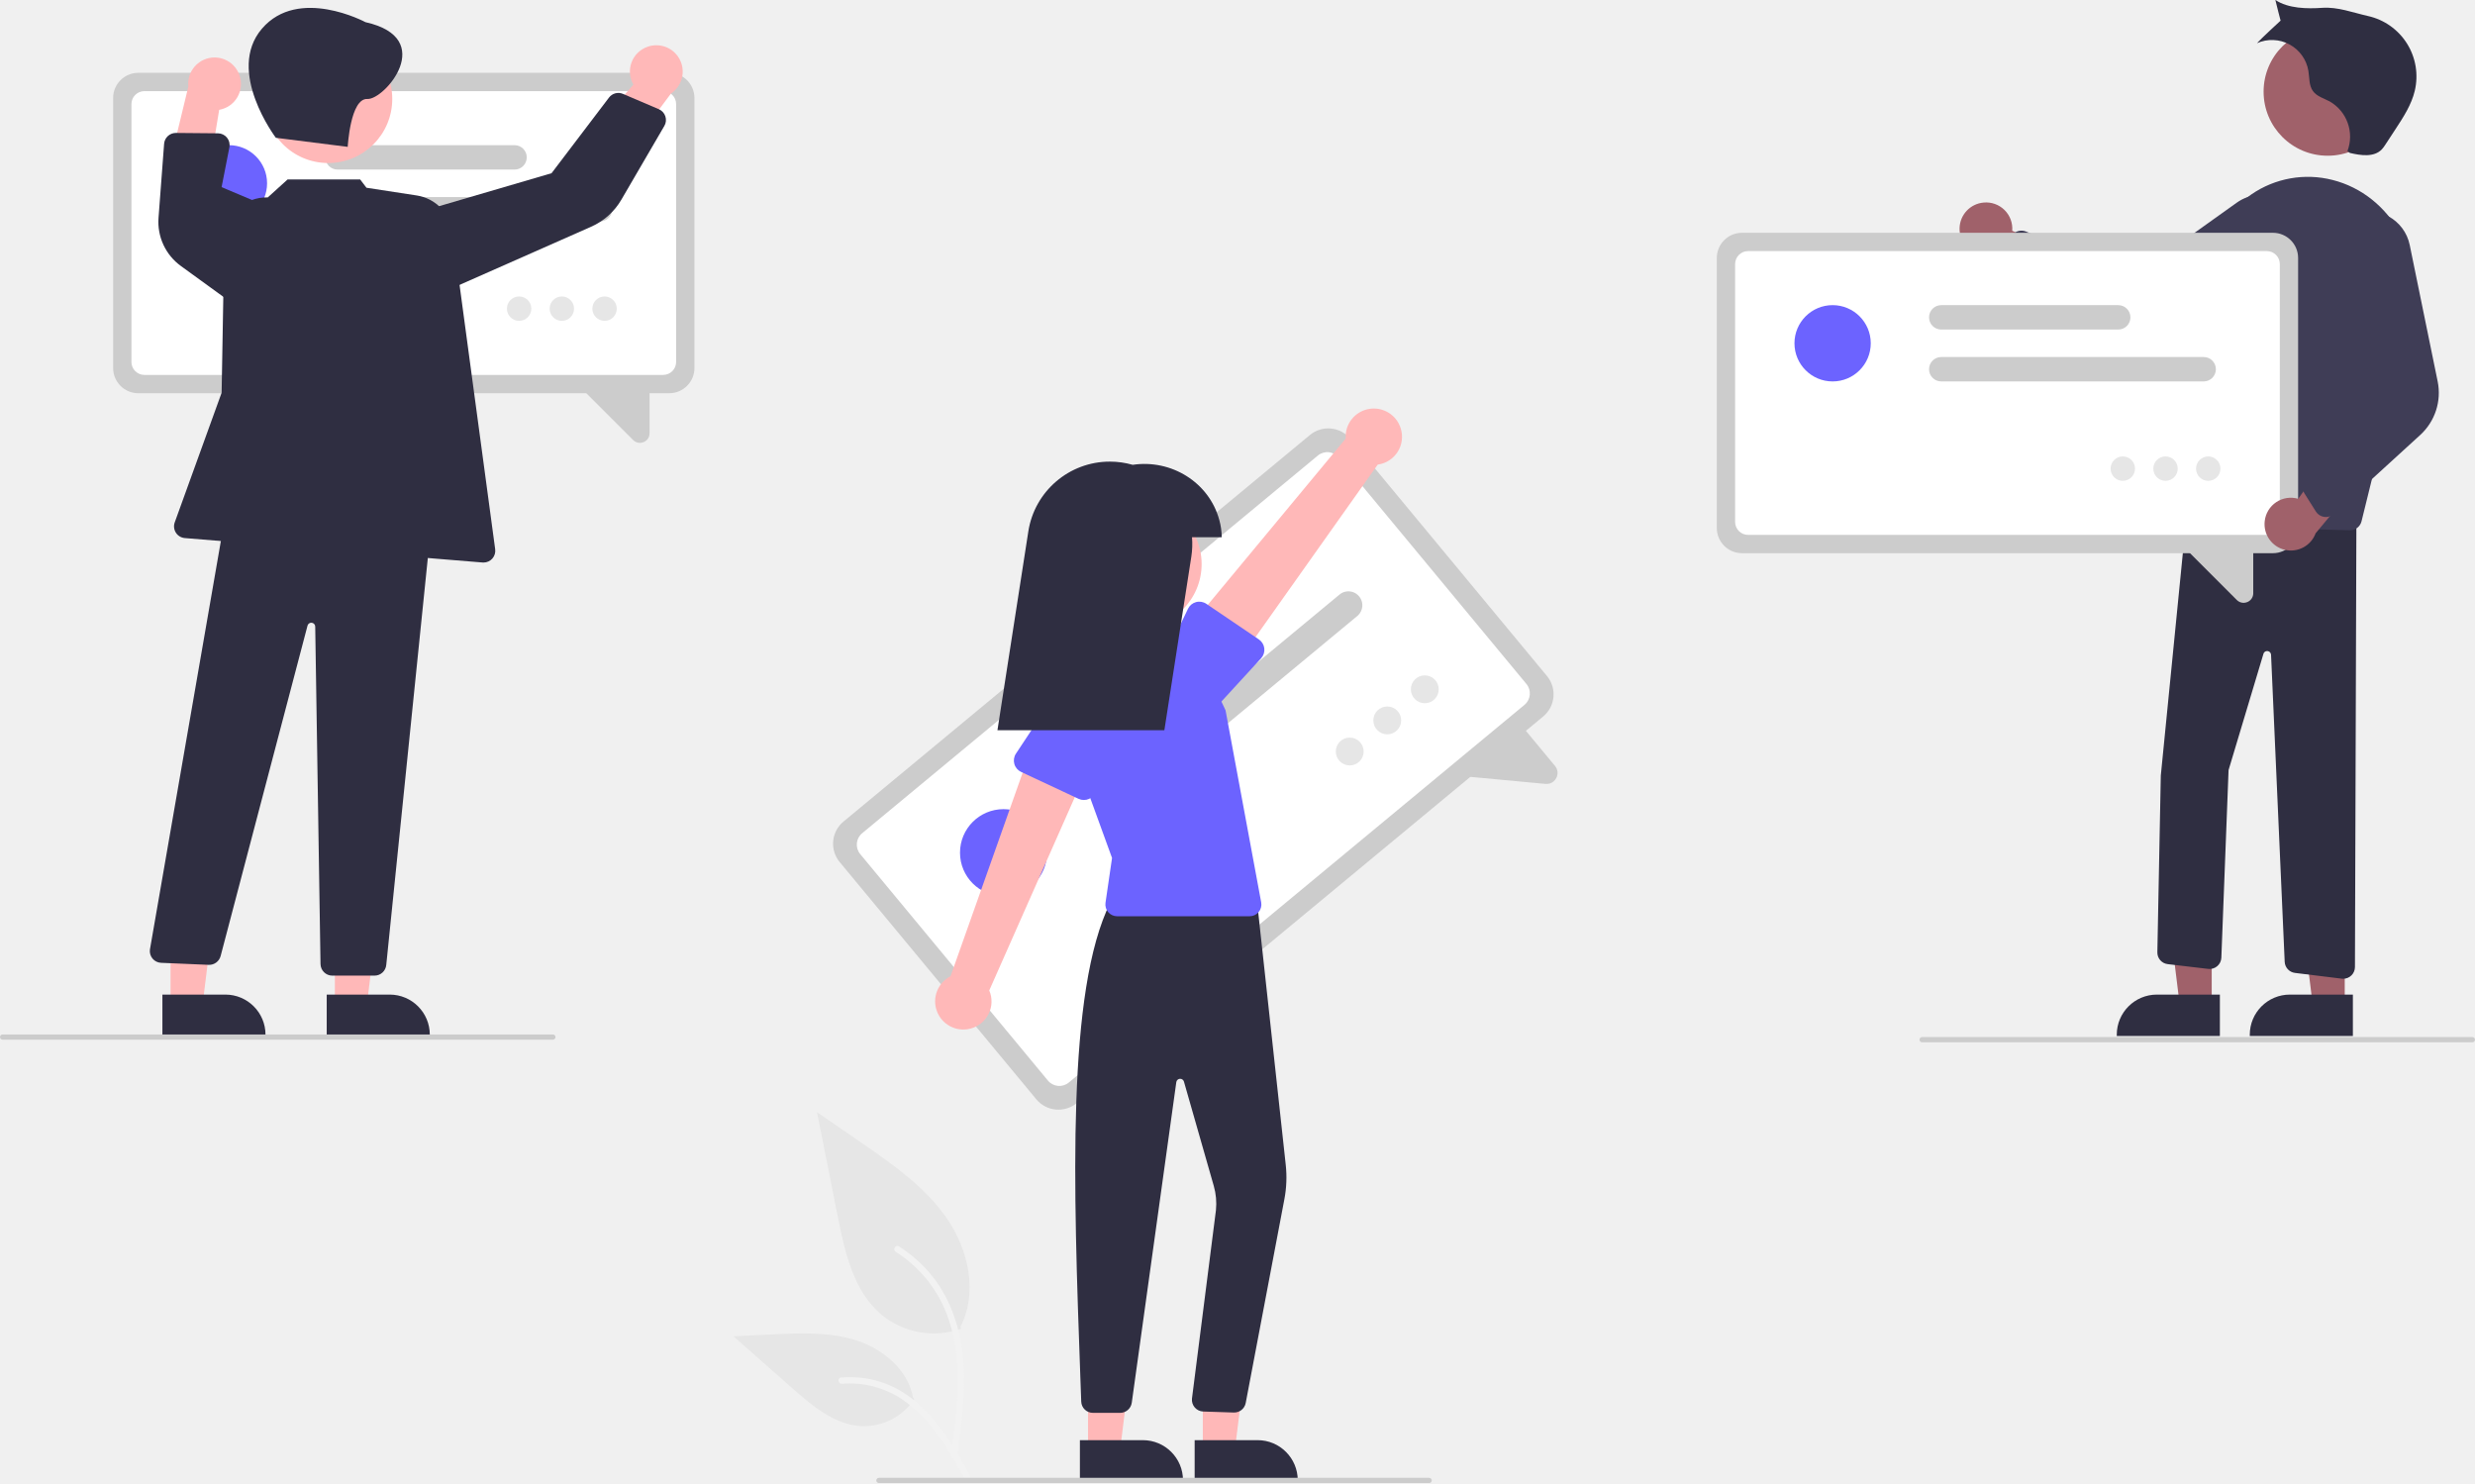
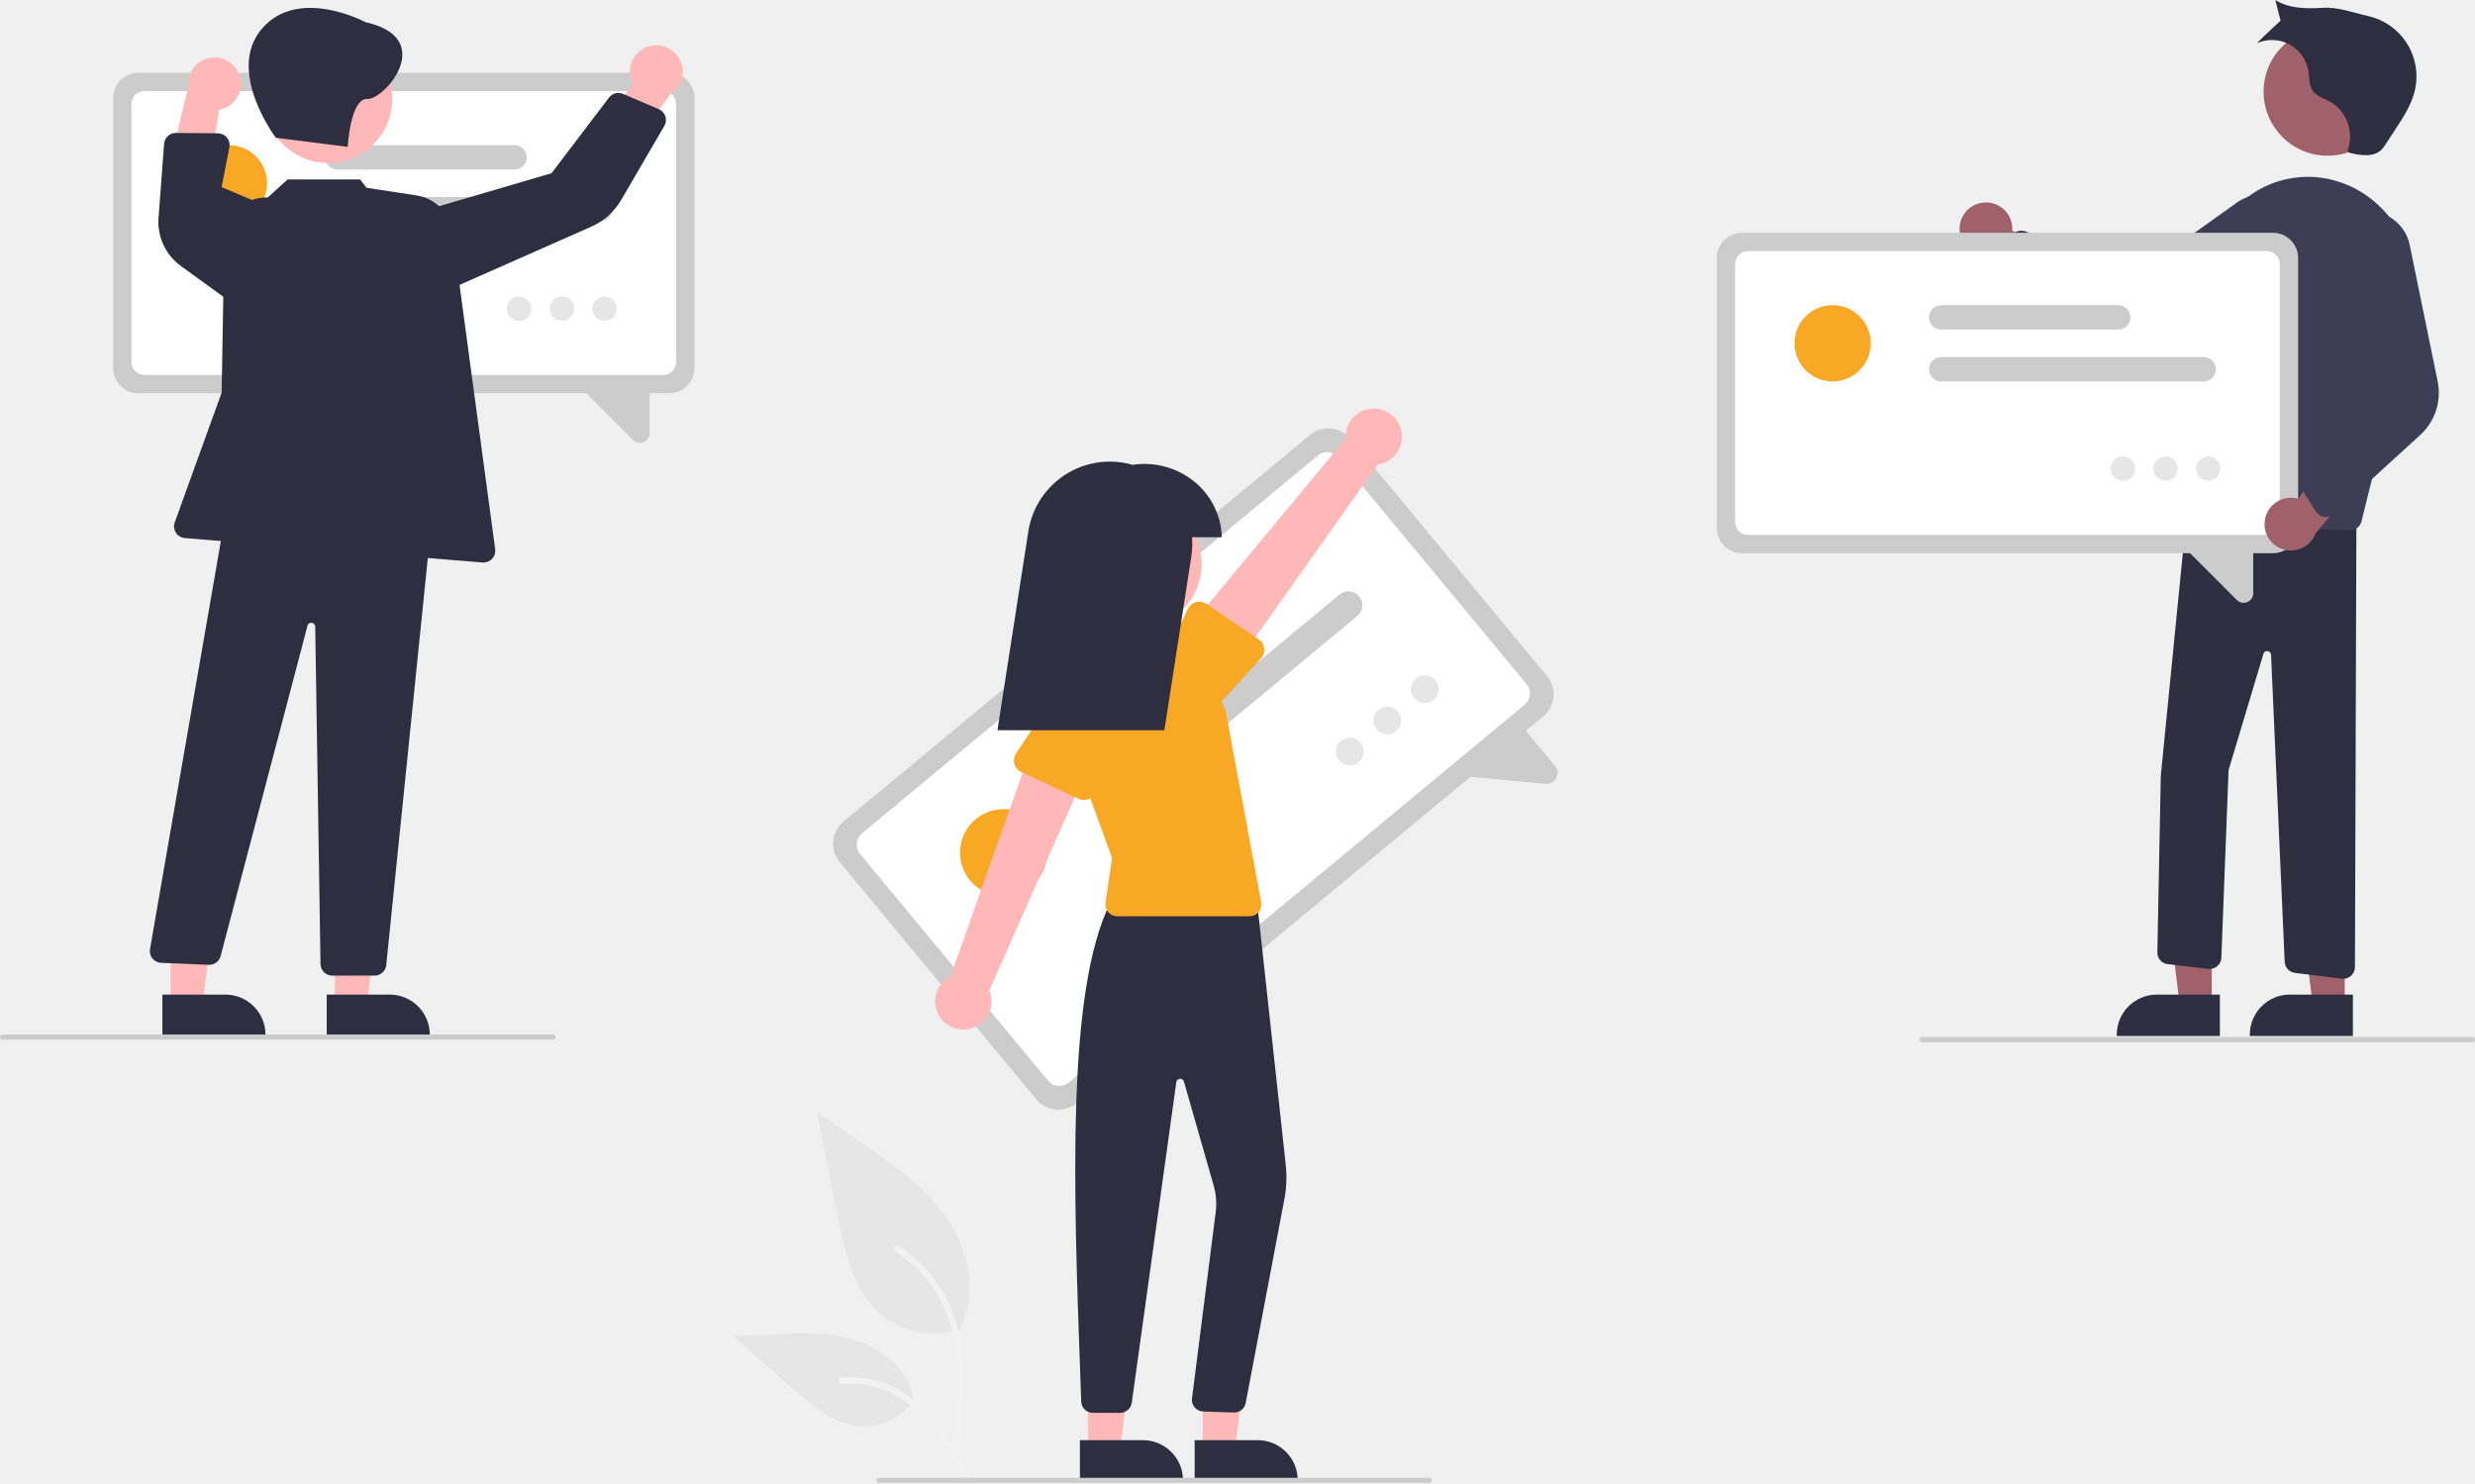
<svg xmlns="http://www.w3.org/2000/svg" id="a953921f-4c4e-4323-8cfc-8a6ae54c37d9" data-name="Layer 1" width="949" height="568.653" viewBox="0 0 949 568.653">
  <path d="M493.954,675.174a31.517,31.517,0,0,1-30.435-5.361c-10.66-8.947-14.002-23.687-16.721-37.336l-8.043-40.37,16.84,11.595c12.11,8.339,24.493,16.944,32.878,29.023s12.045,28.566,5.308,41.635" transform="translate(-125.5 -165.6736)" fill="#e6e6e6" />
  <path d="M492.515,724.05c1.704-12.415,3.457-24.99,2.261-37.538-1.062-11.144-4.462-22.029-11.383-30.953a51.491,51.491,0,0,0-13.211-11.971c-1.321-.834-2.537,1.26-1.222,2.09a48.952,48.952,0,0,1,19.363,23.363c4.216,10.722,4.893,22.411,4.166,33.801-.439,6.888-1.37,13.731-2.309,20.565a1.254,1.254,0,0,0,.845,1.489,1.218,1.218,0,0,0,1.489-.845Z" transform="translate(-125.5 -165.6736)" fill="#f2f2f2" />
  <path d="M476.098,702.081a23.201,23.201,0,0,1-20.215,10.433c-10.233-.486-18.764-7.628-26.444-14.408l-22.715-20.056,15.034-.719c10.811-.517,21.901-1,32.199,2.334s19.794,11.358,21.677,22.016" transform="translate(-125.5 -165.6736)" fill="#e6e6e6" />
  <path d="M497.332,731.187c-8.204-14.516-17.719-30.648-34.722-35.805a38.746,38.746,0,0,0-14.604-1.508c-1.551.134-1.163,2.524.384,2.39a35.996,35.996,0,0,1,23.306,6.166c6.572,4.473,11.688,10.692,16.019,17.287,2.653,4.039,5.029,8.25,7.405,12.455.759,1.344,2.979.374,2.211-.986Z" transform="translate(-125.5 -165.6736)" fill="#f2f2f2" />
  <path d="M717.213,440.397,538.36,588.632a11.027,11.027,0,0,1-15.508-1.452L447.457,496.211a11.027,11.027,0,0,1,1.452-15.508L627.761,332.469A11.027,11.027,0,0,1,643.27,333.92L718.665,424.889A11.027,11.027,0,0,1,717.213,440.397Z" transform="translate(-125.5 -165.6736)" fill="#ccc" />
  <path d="M710.046,435.934,535.304,580.76a5.68,5.68,0,0,1-7.989-.748l-71.987-86.857a5.68,5.68,0,0,1,.748-7.989L630.817,340.34a5.68,5.68,0,0,1,7.989.748l71.987,86.857A5.68,5.68,0,0,1,710.046,435.934Z" transform="translate(-125.5 -165.6736)" fill="#fff" />
  <path d="M718.101,466.25l-35.94-3.364,25.723-20.245,13.857,16.719a4.152,4.152,0,0,1,.482,4.661,4.279,4.279,0,0,1-1.051,1.302A4.16,4.16,0,0,1,718.101,466.25Z" transform="translate(-125.5 -165.6736)" fill="#ccc" />
  <path d="M645.928,401.875l-88.399,73.265a5.34,5.34,0,1,1-6.815-8.223l88.399-73.265a5.34,5.34,0,1,1,6.815,8.223Z" transform="translate(-125.5 -165.6736)" fill="#ccc" />
  <path d="M602.664,408.255l-59.618,49.411a5.34,5.34,0,1,1-6.815-8.223l59.618-49.411a5.34,5.34,0,0,1,6.815,8.223Z" transform="translate(-125.5 -165.6736)" fill="#ccc" />
-   <circle cx="384.787" cy="326.947" r="16.688" fill="#6c63ff" />
+   <circle cx="384.787" cy="326.947" r="16.688" fill="#f9a826" />
  <circle cx="517.532" cy="288.156" r="5.34" fill="#e6e6e6" />
  <circle cx="531.923" cy="276.229" r="5.34" fill="#e6e6e6" />
  <circle cx="546.313" cy="264.302" r="5.34" fill="#e6e6e6" />
  <polygon points="461.198 556.214 473.458 556.213 479.29 508.925 461.196 508.926 461.198 556.214" fill="#ffb8b8" />
  <path d="M583.571,717.885l24.144-.001h.001a15.386,15.386,0,0,1,15.386,15.386v.5l-39.531.001Z" transform="translate(-125.5 -165.6736)" fill="#2f2e41" />
  <polygon points="417.198 556.214 429.458 556.213 435.29 508.925 417.196 508.926 417.198 556.214" fill="#ffb8b8" />
  <path d="M539.571,717.885l24.144-.001h.001a15.386,15.386,0,0,1,15.386,15.386v.5l-39.531.001Z" transform="translate(-125.5 -165.6736)" fill="#2f2e41" />
  <path d="M555.001,707.419h-.002l-10.426-.003a4.482,4.482,0,0,1-4.495-4.338l-.328-9.121c-2.635-72.94-5.361-148.364,11.517-182.265l.132-.267,55.88-2.022,11.219,102.911a44.621,44.621,0,0,1-.52,13.164L603.148,703.627a4.499,4.499,0,0,1-4.597,3.658l-11.71-.38a4.502,4.502,0,0,1-4.302-4.943l9.199-72.279a24.702,24.702,0,0,0-.835-9.284l-11.44-39.994a1.5,1.5,0,0,0-2.928.206L559.458,703.538A4.518,4.518,0,0,1,555.001,707.419Z" transform="translate(-125.5 -165.6736)" fill="#2f2e41" />
  <circle cx="436.183" cy="216.281" r="24.561" fill="#ffb8b8" />
-   <path d="M604.66,517h-50.823a4.5,4.5,0,0,1-4.453-5.15l2.511-17.196-14.744-40.554a29.844,29.844,0,0,1,24.009-39.767h0a29.73,29.73,0,0,1,31.021,16.815l3.239,6.891L609.085,511.679a4.5,4.5,0,0,1-4.425,5.32Z" transform="translate(-125.5 -165.6736)" fill="#6c63ff" />
+   <path d="M604.66,517h-50.823a4.5,4.5,0,0,1-4.453-5.15l2.511-17.196-14.744-40.554a29.844,29.844,0,0,1,24.009-39.767h0a29.73,29.73,0,0,1,31.021,16.815l3.239,6.891L609.085,511.679a4.5,4.5,0,0,1-4.425,5.32Z" transform="translate(-125.5 -165.6736)" fill="#f9a826" />
  <path d="M497.374,560.136a10.743,10.743,0,0,0,7.445-14.694l39.602-89.472-22.655-5.706L489.962,540.006a10.801,10.801,0,0,0,7.412,20.13Z" transform="translate(-125.5 -165.6736)" fill="#ffb8b8" />
-   <path d="M539.06,471.971l-22.033-10.314a4.817,4.817,0,0,1-1.974-7.022l13.39-20.223a13.377,13.377,0,0,1,24.198,11.413l-6.924,23.163a4.817,4.817,0,0,1-6.657,2.982Z" transform="translate(-125.5 -165.6736)" fill="#6c63ff" />
+   <path d="M539.06,471.971l-22.033-10.314a4.817,4.817,0,0,1-1.974-7.022l13.39-20.223a13.377,13.377,0,0,1,24.198,11.413l-6.924,23.163a4.817,4.817,0,0,1-6.657,2.982Z" transform="translate(-125.5 -165.6736)" fill="#f9a826" />
  <path d="M662.575,329.897a10.743,10.743,0,0,1-8.809,13.919L597.197,423.651,580.695,407.115l60.794-73.275a10.801,10.801,0,0,1,21.086-3.943Z" transform="translate(-125.5 -165.6736)" fill="#ffb8b8" />
-   <path d="M610.279,414.281a4.812,4.812,0,0,1-1.235,3.816l-16.349,17.809a13.377,13.377,0,0,1-22.195-14.939L581.012,399.109a4.817,4.817,0,0,1,7.042-1.9l20.142,13.643A4.811,4.811,0,0,1,610.279,414.281Z" transform="translate(-125.5 -165.6736)" fill="#6c63ff" />
+   <path d="M610.279,414.281a4.812,4.812,0,0,1-1.235,3.816l-16.349,17.809a13.377,13.377,0,0,1-22.195-14.939L581.012,399.109a4.817,4.817,0,0,1,7.042-1.9l20.142,13.643A4.811,4.811,0,0,1,610.279,414.281Z" transform="translate(-125.5 -165.6736)" fill="#f9a826" />
  <path d="M593.955,371.674a25.26,25.26,0,0,0-.918-6.576c-3.957-14.622-18.565-23.399-33.225-21.196a31.7,31.7,0,0,0-8.769-1.228h0a31.621,31.621,0,0,0-31.246,26.767l-11.842,76.233h64l10.334-66.526a31.777,31.777,0,0,0,.269-7.474Z" transform="translate(-125.5 -165.6736)" fill="#2f2e41" />
  <path d="M673.5,734.326h-211a1,1,0,1,1,0-2h211a1,1,0,0,1,0,2Z" transform="translate(-125.5 -165.6736)" fill="#ccc" />
  <path d="M886.07,243.341a10.056,10.056,0,0,1,10.986,10.819l32.707,14.395-15.602,10.071-28.667-15.214a10.11,10.11,0,0,1,.576-20.071Z" transform="translate(-125.5 -165.6736)" fill="#a0616a" />
  <circle cx="892.502" cy="35.15" r="24.561" fill="#a0616a" />
  <polygon points="848.05 385.364 835.79 385.363 829.958 338.075 848.052 338.076 848.05 385.364" fill="#a0616a" />
  <path d="M976.676,562.921l-39.531-.001v-.5a15.386,15.386,0,0,1,15.386-15.386h.001l24.144.001Z" transform="translate(-125.5 -165.6736)" fill="#2f2e41" />
  <polygon points="899.05 385.364 886.79 385.363 880.958 338.075 899.052 338.076 899.05 385.364" fill="#a0616a" />
  <path d="M1027.676,562.921l-39.531-.001v-.5a15.386,15.386,0,0,1,15.386-15.386h.001l24.144.001Z" transform="translate(-125.5 -165.6736)" fill="#2f2e41" />
  <path d="M1023.969,540.966a4.507,4.507,0,0,1-.549-.034l-17.946-2.209a4.493,4.493,0,0,1-3.944-4.235L996.3,416.723a1.5,1.5,0,0,0-2.857-.554l-13.434,44.784L977.242,532.89a4.498,4.498,0,0,1-5.023,4.295l-15.541-1.829a4.485,4.485,0,0,1-3.973-4.557l1.319-67.714,10.529-106.292.47.018,64.022,2.468-.577,177.201a4.501,4.501,0,0,1-4.501,4.485Z" transform="translate(-125.5 -165.6736)" fill="#2f2e41" />
  <path d="M1026.62,368.992c-.039,0-.078,0-.117-.001l-64.479-1.689a4.5,4.5,0,0,1-4.341-5.104l12.39-91.191a44.132,44.132,0,0,1,18.68-30.792,38.196,38.196,0,0,1,31.108-5.547c22.506,5.703,36.008,29.87,30.097,53.872l-18.968,77.029A4.526,4.526,0,0,1,1026.62,368.992Z" transform="translate(-125.5 -165.6736)" fill="#3f3d56" />
  <path d="M942.03,296.578a21.822,21.822,0,0,1-11.964-3.555l-37.602-24.67a4.499,4.499,0,0,1-.799-6.856l5.665-5.98a4.484,4.484,0,0,1,4.932-1.087l42.002,16.726,38.909-27.786a16.155,16.155,0,1,1,16.446,27.678l-48.088,23.357A21.74,21.74,0,0,1,942.03,296.578Z" transform="translate(-125.5 -165.6736)" fill="#3f3d56" />
  <path d="M1026.512,224.311c4.19.989,9.245,1.749,12.24-1.345a12.511,12.511,0,0,0,1.416-1.89l3.915-5.977c2.999-4.579,6.051-9.277,7.321-14.602a23.741,23.741,0,0,0-17.907-28.674c-5.846-1.309-11.566-3.561-17.542-3.15s-12.985.276-18-3c.313,1.46,2.003,7.913,2.003,7.913s-7.541,6.919-9.054,8.644a14.166,14.166,0,0,1,19.723,10.671c.428,2.626.177,5.538,1.737,7.693,1.484,2.05,4.145,2.768,6.382,3.952a15.563,15.563,0,0,1,6.847,19.045Z" transform="translate(-125.5 -165.6736)" fill="#2f2e41" />
  <path d="M997.023,377.788H793.434a9.664,9.664,0,0,1-9.653-9.653V264.586a9.664,9.664,0,0,1,9.653-9.653H997.023a9.664,9.664,0,0,1,9.653,9.653V368.135A9.664,9.664,0,0,1,997.023,377.788Z" transform="translate(-125.5 -165.6736)" fill="#ccc" />
  <path d="M994.683,370.768H795.774a4.978,4.978,0,0,1-4.973-4.973v-98.87a4.978,4.978,0,0,1,4.973-4.973H994.683a4.978,4.978,0,0,1,4.973,4.973v98.87A4.978,4.978,0,0,1,994.683,370.768Z" transform="translate(-125.5 -165.6736)" fill="#fff" />
  <path d="M983.164,395.73l-22.37-22.37,28.68.725V393.117a3.639,3.639,0,0,1-2.282,3.415,3.75,3.75,0,0,1-1.438.291A3.646,3.646,0,0,1,983.164,395.73Z" transform="translate(-125.5 -165.6736)" fill="#ccc" />
  <path d="M970.465,311.927H869.84a4.68,4.68,0,1,1,0-9.36H970.465a4.68,4.68,0,0,1,0,9.36Z" transform="translate(-125.5 -165.6736)" fill="#ccc" />
  <path d="M937.703,292.036H869.84a4.68,4.68,0,1,1,0-9.36H937.703a4.68,4.68,0,1,1,0,9.36Z" transform="translate(-125.5 -165.6736)" fill="#ccc" />
-   <circle cx="702.686" cy="131.628" r="14.626" fill="#6c63ff" />
+   <circle cx="702.686" cy="131.628" r="14.626" fill="#f9a826" />
  <circle cx="813.955" cy="179.692" r="4.68" fill="#e6e6e6" />
  <circle cx="830.336" cy="179.692" r="4.68" fill="#e6e6e6" />
  <circle cx="846.716" cy="179.692" r="4.68" fill="#e6e6e6" />
  <path d="M993.871,365.474a10.056,10.056,0,0,1,12.838-8.54l20.783-29.069,6.665,17.332-20.758,24.948a10.11,10.11,0,0,1-19.529-4.671Z" transform="translate(-125.5 -165.6736)" fill="#a0616a" />
  <path d="M1017.678,363.906a4.536,4.536,0,0,1-.981-.025,4.489,4.489,0,0,1-3.205-2.06l-4.392-6.968a4.48,4.48,0,0,1,.168-5.048l26.602-36.553-17.291-44.576a16.07,16.07,0,0,1,8.813-20.739h0a16.154,16.154,0,0,1,22.073,11.656l10.728,52.373a21.884,21.884,0,0,1-6.651,20.454l-33.21,30.325A4.487,4.487,0,0,1,1017.678,363.906Z" transform="translate(-125.5 -165.6736)" fill="#3f3d56" />
  <path d="M1073.5,565.326h-211a1,1,0,0,1,0-2h211a1,1,0,0,1,0,2Z" transform="translate(-125.5 -165.6736)" fill="#ccc" />
  <path d="M382.118,316.45H178.528a9.664,9.664,0,0,1-9.653-9.653V203.247a9.664,9.664,0,0,1,9.653-9.653H382.118a9.664,9.664,0,0,1,9.653,9.653V306.797A9.664,9.664,0,0,1,382.118,316.45Z" transform="translate(-125.5 -165.6736)" fill="#ccc" />
  <path d="M379.777,309.43H180.868a4.978,4.978,0,0,1-4.973-4.973v-98.87a4.978,4.978,0,0,1,4.973-4.973H379.777a4.978,4.978,0,0,1,4.973,4.973v98.87A4.978,4.978,0,0,1,379.777,309.43Z" transform="translate(-125.5 -165.6736)" fill="#fff" />
  <path d="M368.258,334.392l-22.37-22.37,28.68.725v19.032a3.639,3.639,0,0,1-2.282,3.415,3.75,3.75,0,0,1-1.438.291A3.646,3.646,0,0,1,368.258,334.392Z" transform="translate(-125.5 -165.6736)" fill="#ccc" />
  <path d="M355.559,250.588H254.934a4.68,4.68,0,1,1,0-9.36H355.559a4.68,4.68,0,0,1,0,9.36Z" transform="translate(-125.5 -165.6736)" fill="#ccc" />
  <path d="M322.798,230.697H254.934a4.68,4.68,0,1,1,0-9.36h67.863a4.68,4.68,0,1,1,0,9.36Z" transform="translate(-125.5 -165.6736)" fill="#ccc" />
-   <circle cx="87.78" cy="70.289" r="14.626" fill="#6c63ff" />
+   <circle cx="87.78" cy="70.289" r="14.626" fill="#f9a826" />
  <circle cx="199.049" cy="118.353" r="4.68" fill="#e6e6e6" />
  <circle cx="215.43" cy="118.353" r="4.68" fill="#e6e6e6" />
  <circle cx="231.811" cy="118.353" r="4.68" fill="#e6e6e6" />
  <path d="M373.674,183.645a10.056,10.056,0,0,0-5.31,14.476l-23.42,26.99,18.409,2.439,19.418-26.004A10.11,10.11,0,0,0,373.674,183.645Z" transform="translate(-125.5 -165.6736)" fill="#ffb8b8" />
  <path d="M217.298,194.451a10.056,10.056,0,0,1-7.754,13.328l-5.828,35.256L190.088,230.42l7.624-31.546a10.11,10.11,0,0,1,19.586-4.423Z" transform="translate(-125.5 -165.6736)" fill="#ffb8b8" />
  <polygon points="128.399 385.364 140.659 385.363 146.491 338.075 128.397 338.076 128.399 385.364" fill="#ffb8b8" />
  <path d="M250.772,547.035l24.144-.001h.001a15.386,15.386,0,0,1,15.386,15.386v.5l-39.531.001Z" transform="translate(-125.5 -165.6736)" fill="#2f2e41" />
  <polygon points="65.399 385.364 77.659 385.363 83.491 338.075 65.397 338.076 65.399 385.364" fill="#ffb8b8" />
  <path d="M187.772,547.035l24.144-.001h.001a15.386,15.386,0,0,1,15.386,15.386v.5l-39.531.001Z" transform="translate(-125.5 -165.6736)" fill="#2f2e41" />
  <circle cx="125.84" cy="37.947" r="24.561" fill="#ffb8b8" />
  <path d="M248.396,535.328l-2.031-129.406a1.5,1.5,0,0,0-2.959-.324l-33.291,126.576a4.555,4.555,0,0,1-4.571,3.459l-18.29-.782a4.501,4.501,0,0,1-4.272-5.061l28.249-162.658.058-.459,78.682,3.723.513.023L273.611,535.599a4.519,4.519,0,0,1-4.487,4.166H252.895A4.518,4.518,0,0,1,248.396,535.328Z" transform="translate(-125.5 -165.6736)" fill="#2f2e41" />
  <path d="M310.54,381.357l-114.178-9.37a4.499,4.499,0,0,1-3.864-6.015l17.981-49.712,1.035-59.003a16.181,16.181,0,0,1,16.667-15.891l7.593-6.883h27.82l2.422,3.176,19.357,2.975a16.272,16.272,0,0,1,13.58,13.833L315.368,376.272a4.501,4.501,0,0,1-4.454,5.101C310.79,381.373,310.665,381.368,310.54,381.357Z" transform="translate(-125.5 -165.6736)" fill="#2f2e41" />
  <path d="M288.294,246.355l48.684-14.264L359.011,203.083a4.499,4.499,0,0,1,5.352-1.416l13.756,5.88a4.5,4.5,0,0,1,2.119,6.403l-16.466,28.256A25.197,25.197,0,0,1,352.119,252.629l-57.261,25.312Z" transform="translate(-125.5 -165.6736)" fill="#2f2e41" />
  <path d="M194.893,267.691a20.865,20.865,0,0,1-8.604-18.575l2.136-28.308a4.512,4.512,0,0,1,4.488-4.161h.04l16.132.144a4.501,4.501,0,0,1,4.376,5.365l-2.993,15.271,21.36,9.025-17.987,34.993Z" transform="translate(-125.5 -165.6736)" fill="#2f2e41" />
  <path d="M265.628,174.17s-25.685-13.83-39.685,2.492,5.334,41.848,5.334,41.848l27.548,3.474s1-18.726,7.559-18.363S293.313,180.355,265.628,174.17Z" transform="translate(-125.5 -165.6736)" fill="#2f2e41" />
  <path d="M337.5,564.326h-211a1,1,0,0,1,0-2h211a1,1,0,0,1,0,2Z" transform="translate(-125.5 -165.6736)" fill="#ccc" />
</svg>
